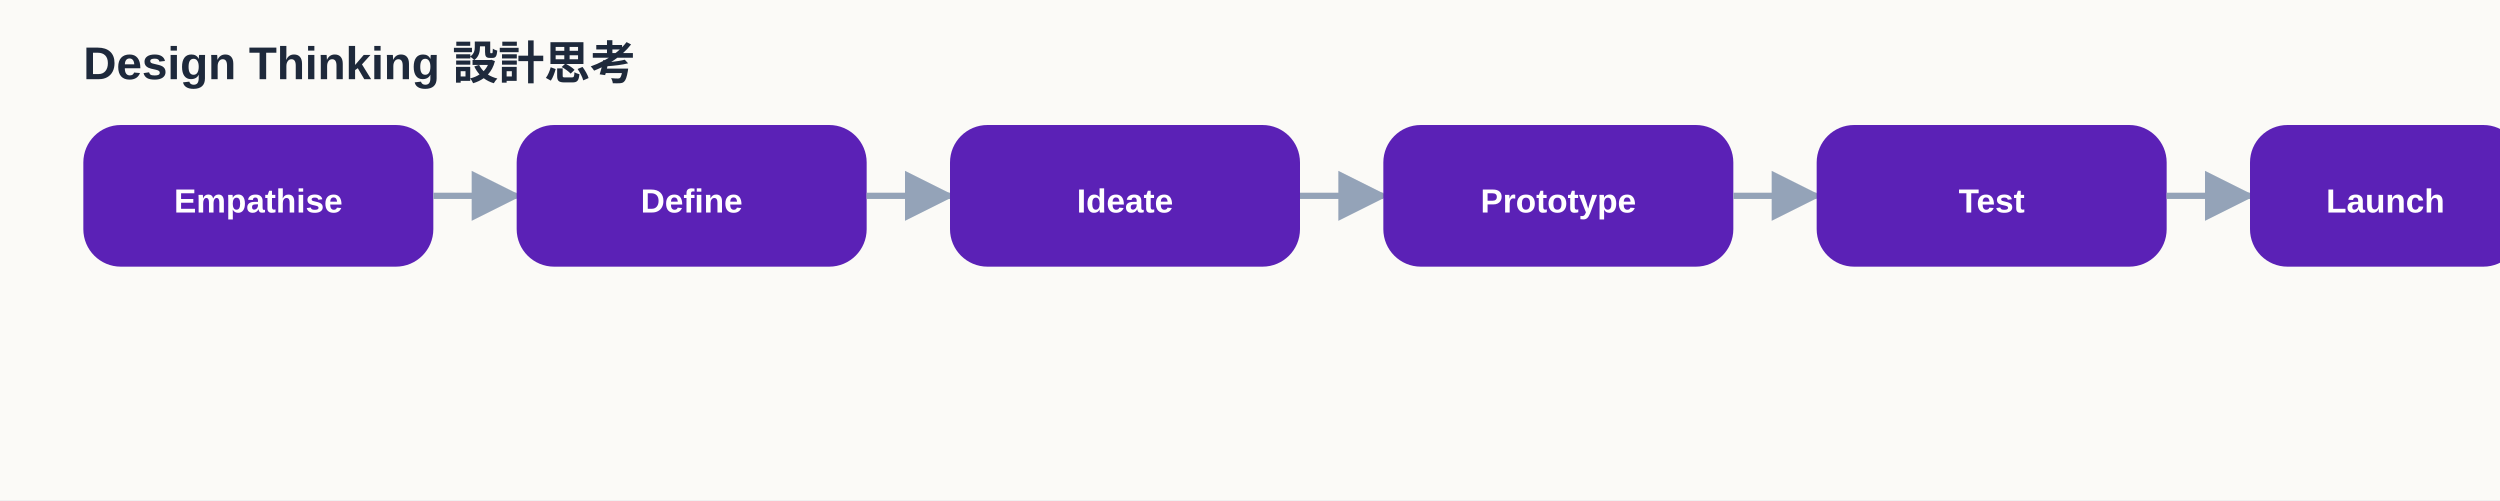
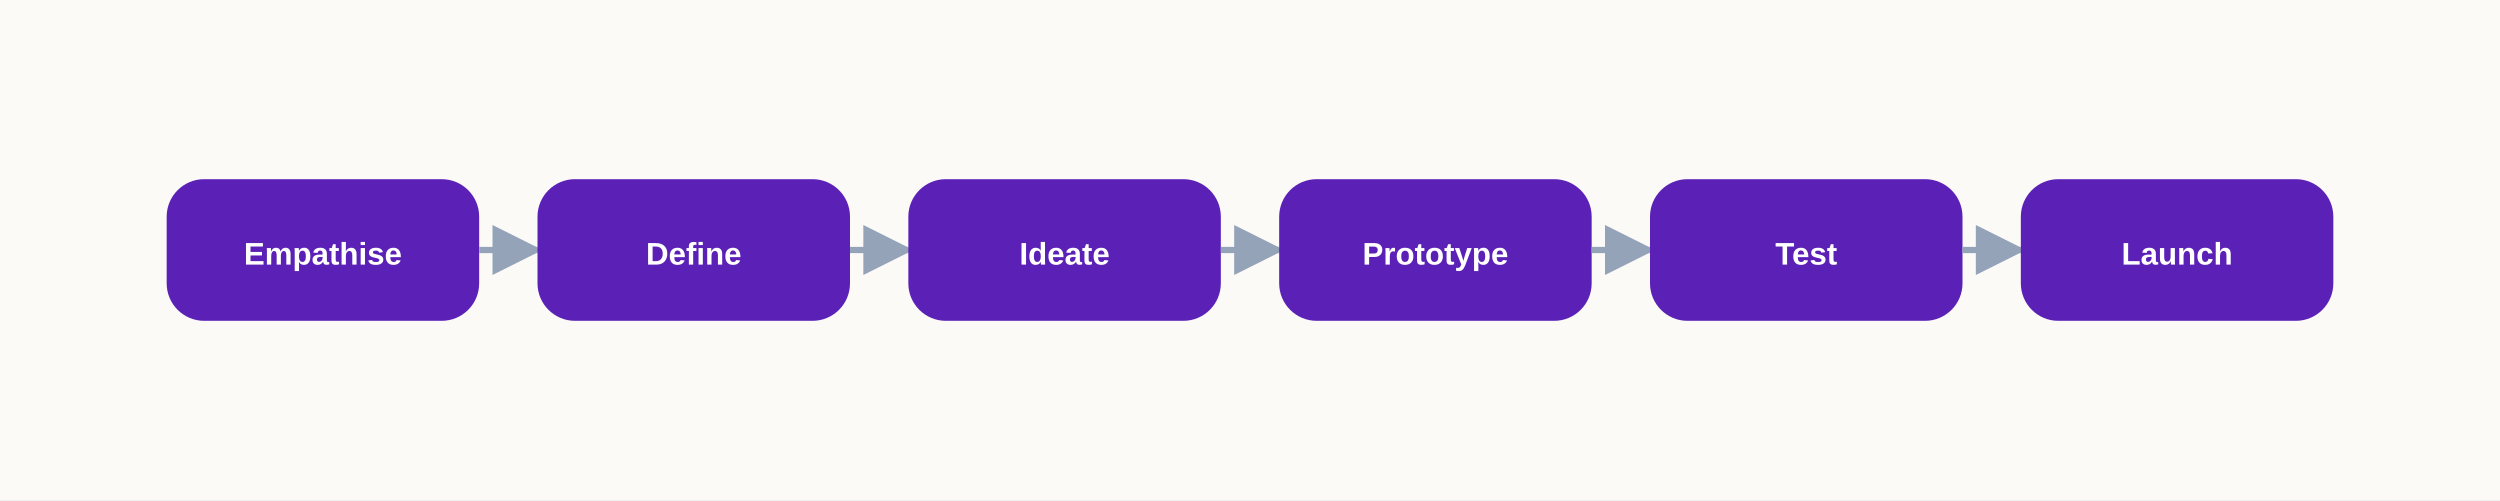
<svg xmlns="http://www.w3.org/2000/svg" viewBox="0 0 1200 240" role="img" aria-labelledby="title desc">
  <style>
- text{font-family:'Noto Sans TC',Arial,sans-serif;fill:#1f2937}.title{font-size:22px;font-weight:700;fill:#1e293b}.stage{font-size:16px;font-weight:700;fill:#fff}.arrow{stroke:#94a3b8;stroke-width:3;fill:none;marker-end:url(#arr)}.bg{fill:#fbfaf7}
+ text{font-family:'Noto Sans TC',Arial,sans-serif;fill:#1f2937}.title{font-size:20px;font-weight:700;fill:#1e293b}.stage{font-size:15px;font-weight:700;fill:#fff}.arrow{stroke:#94a3b8;stroke-width:3;fill:none;marker-end:url(#arr)}
  </style>
  <rect width="1200" height="240" fill="#fbfaf7" />
  <defs>
    <marker id="arr" viewBox="0 0 10 10" refX="9" refY="5" markerWidth="8" markerHeight="8" orient="auto-start-reverse">
      <path d="M 0 0 L 10 5 L 0 10 z" fill="#94a3b8" />
    </marker>
  </defs>
-   <text x="40" y="38" class="title">Design Thinking 設計思考</text>
-   <rect x="40" y="60" width="168" height="68" rx="18" fill="#5b21b6" />
-   <text x="124" y="102" class="stage" text-anchor="middle">Empathise</text>
-   <path d="M208 94 H248" class="arrow" />
-   <rect x="248" y="60" width="168" height="68" rx="18" fill="#5b21b6" />
-   <text x="332" y="102" class="stage" text-anchor="middle">Define</text>
-   <path d="M416 94 H456" class="arrow" />
-   <rect x="456" y="60" width="168" height="68" rx="18" fill="#5b21b6" />
-   <text x="540" y="102" class="stage" text-anchor="middle">Ideate</text>
-   <path d="M624 94 H664" class="arrow" />
-   <rect x="664" y="60" width="168" height="68" rx="18" fill="#5b21b6" />
-   <text x="748" y="102" class="stage" text-anchor="middle">Prototype</text>
-   <path d="M832 94 H872" class="arrow" />
-   <rect x="872" y="60" width="168" height="68" rx="18" fill="#5b21b6" />
-   <text x="956" y="102" class="stage" text-anchor="middle">Test</text>
-   <path d="M1040 94 H1080" class="arrow" />
-   <rect x="1080" y="60" width="130" height="68" rx="18" fill="#5b21b6" />
-   <text x="1145" y="102" class="stage" text-anchor="middle">Launch</text>
+   <rect x="80" y="86" width="150" height="68" rx="18" fill="#5b21b6" />
+   <text x="155" y="127" class="stage" text-anchor="middle">Empathise</text>
+   <path d="M230 120 H258" class="arrow" />
+   <rect x="258" y="86" width="150" height="68" rx="18" fill="#5b21b6" />
+   <text x="333" y="127" class="stage" text-anchor="middle">Define</text>
+   <path d="M408 120 H436" class="arrow" />
+   <rect x="436" y="86" width="150" height="68" rx="18" fill="#5b21b6" />
+   <text x="511" y="127" class="stage" text-anchor="middle">Ideate</text>
+   <path d="M586 120 H614" class="arrow" />
+   <rect x="614" y="86" width="150" height="68" rx="18" fill="#5b21b6" />
+   <text x="689" y="127" class="stage" text-anchor="middle">Prototype</text>
+   <path d="M764 120 H792" class="arrow" />
+   <rect x="792" y="86" width="150" height="68" rx="18" fill="#5b21b6" />
+   <text x="867" y="127" class="stage" text-anchor="middle">Test</text>
+   <path d="M942 120 H970" class="arrow" />
+   <rect x="970" y="86" width="150" height="68" rx="18" fill="#5b21b6" />
+   <text x="1045" y="127" class="stage" text-anchor="middle">Launch</text>
</svg>
